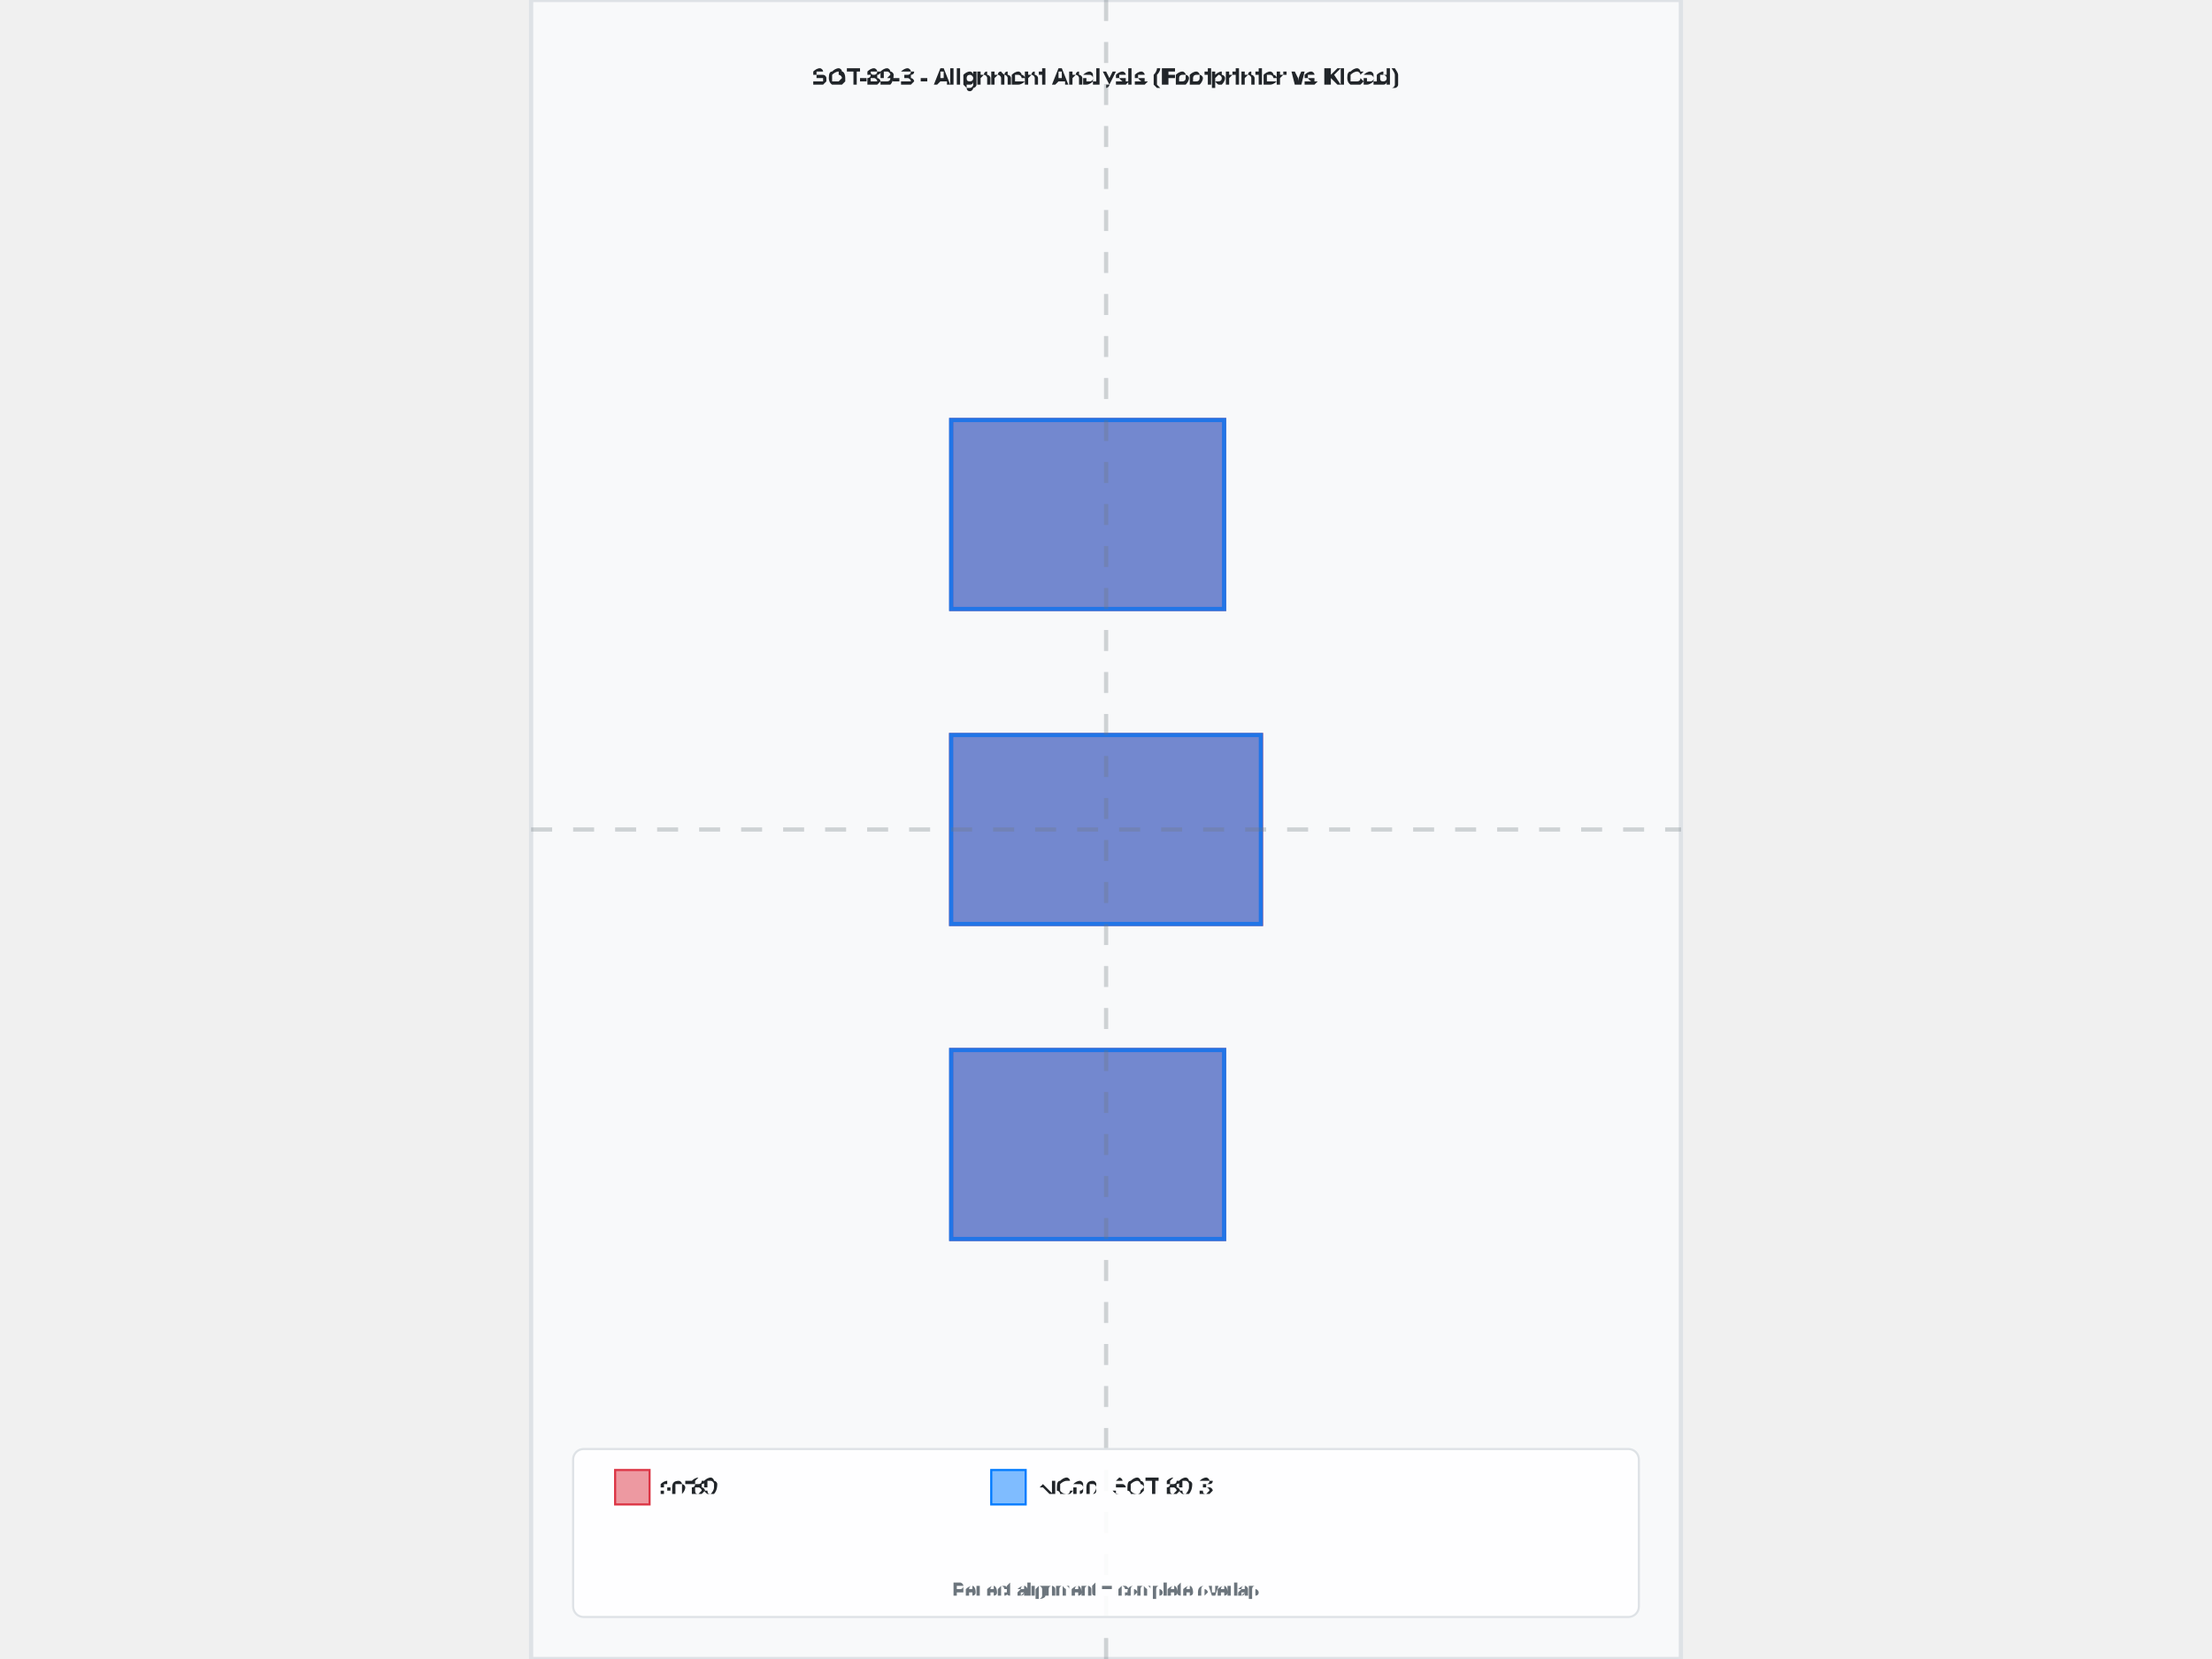
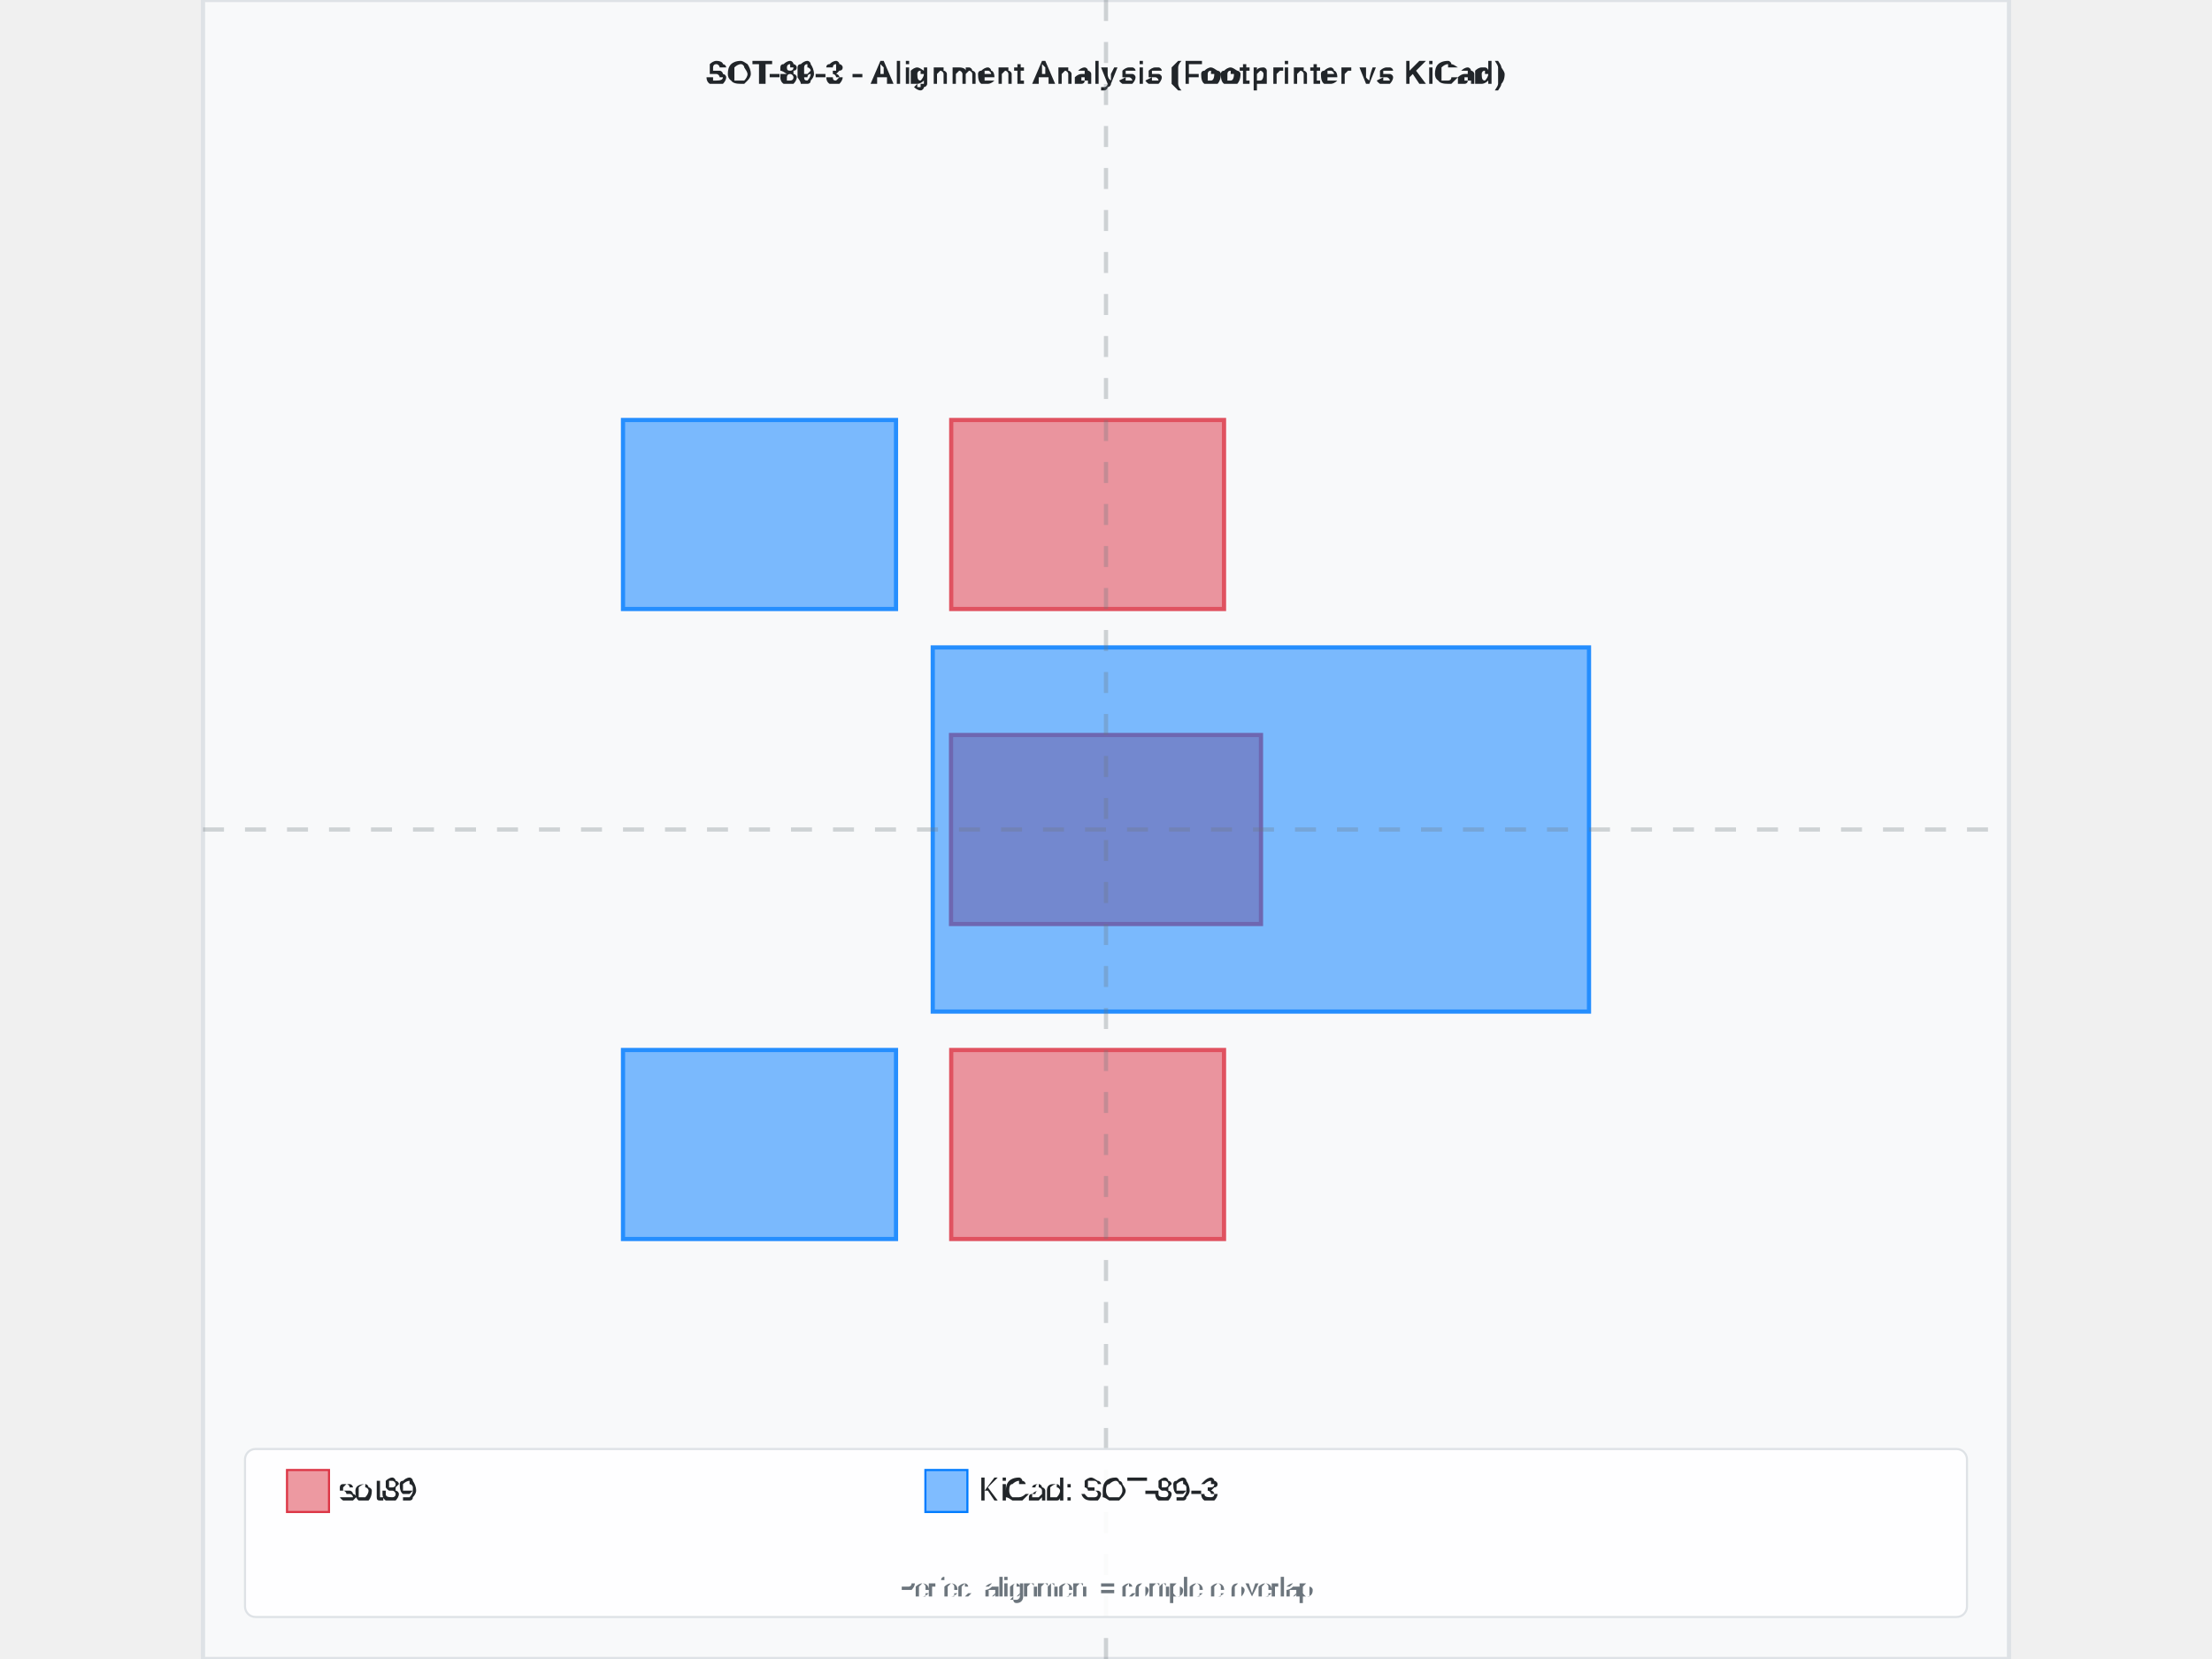
- <svg xmlns="http://www.w3.org/2000/svg" width="800" height="600" viewBox="-2.738 -3.95 5.475 7.9">
-   <rect x="-2.738" y="-3.95" width="5.475" height="7.9" fill="#f8f9fa" stroke="#dee2e6" stroke-width="0.02" />
-   <text x="0" y="-3.55" text-anchor="middle" font-family="Arial, sans-serif" font-size="0.11" font-weight="bold" fill="#212529">SOT-89-3 - Alignment Analysis (Footprinter vs KiCad)</text>
+ <svg xmlns="http://www.w3.org/2000/svg" width="800" height="600" viewBox="-4.3 -3.95 8.6 7.9">
+   <rect x="-4.3" y="-3.95" width="8.6" height="7.9" fill="#f8f9fa" stroke="#dee2e6" stroke-width="0.02" />
+   <text x="-8.881784197001252e-16" y="-3.55" text-anchor="middle" font-family="Arial, sans-serif" font-size="0.15" font-weight="bold" fill="#212529">SOT-89-3 - Alignment Analysis (Footprinter vs KiCad)</text>
  <g id="footprint-a" opacity="0.85">
    <path d="M-0.737,1.05 L0.562,1.05 L0.562,1.95 L-0.737,1.95 L-0.737,1.05 z" fill="#dc3545" stroke="#dc3545" stroke-width="0.02" fill-opacity="0.6" fill-rule="evenodd" />
    <path d="M-0.738,-0.45 L0.738,-0.45 L0.738,0.45 L-0.738,0.45 L-0.738,-0.45 z" fill="#dc3545" stroke="#dc3545" stroke-width="0.02" fill-opacity="0.6" fill-rule="evenodd" />
    <path d="M-0.737,-1.95 L0.562,-1.95 L0.562,-1.05 L-0.737,-1.05 L-0.737,-1.95 z" fill="#dc3545" stroke="#dc3545" stroke-width="0.02" fill-opacity="0.6" fill-rule="evenodd" />
  </g>
  <g id="footprint-b" opacity="0.85">
-     <path d="M-0.738,1.05 L0.562,1.05 L0.562,1.95 L-0.738,1.95 L-0.738,1.05 z" fill="#007bff" stroke="#007bff" stroke-width="0.02" fill-opacity="0.6" fill-rule="evenodd" />
-     <path d="M-0.738,-0.45 L0.737,-0.45 L0.737,0.45 L-0.738,0.45 L-0.738,-0.45 z" fill="#007bff" stroke="#007bff" stroke-width="0.02" fill-opacity="0.6" fill-rule="evenodd" />
-     <path d="M-0.738,-1.95 L0.562,-1.95 L0.562,-1.05 L-0.738,-1.05 L-0.738,-1.95 z" fill="#007bff" stroke="#007bff" stroke-width="0.02" fill-opacity="0.6" fill-rule="evenodd" />
+     <path d="M-2.3,1.05 L-1,1.05 L-1,1.95 L-2.3,1.95 L-2.3,1.05 z" fill="#007bff" stroke="#007bff" stroke-width="0.02" fill-opacity="0.6" fill-rule="evenodd" />
+     <path d="M2.3,-0.867 L-0.825,-0.867 L-0.825,0.867 L2.3,0.867 L2.3,-0.867 z" fill="#007bff" stroke="#007bff" stroke-width="0.02" fill-opacity="0.6" fill-rule="evenodd" />
+     <path d="M-2.3,-1.95 L-1,-1.95 L-1,-1.05 L-2.3,-1.05 L-2.3,-1.95 z" fill="#007bff" stroke="#007bff" stroke-width="0.02" fill-opacity="0.6" fill-rule="evenodd" />
  </g>
  <g id="alignment-guides" opacity="0.3">
-     <line x1="0" y1="-3.95" x2="0" y2="3.95" stroke="#6c757d" stroke-width="0.02" stroke-dasharray="0.1,0.1" />
-     <line x1="-2.738" y1="0" x2="2.738" y2="0" stroke="#6c757d" stroke-width="0.02" stroke-dasharray="0.1,0.1" />
+     <line x1="-8.881784197001252e-16" y1="-3.95" x2="-8.881784197001252e-16" y2="3.95" stroke="#6c757d" stroke-width="0.02" stroke-dasharray="0.1,0.1" />
+     <line x1="-4.3" y1="0" x2="4.3" y2="0" stroke="#6c757d" stroke-width="0.02" stroke-dasharray="0.1,0.1" />
  </g>
-   <g font-family="Arial, sans-serif" font-size="0.11">
-     <rect x="-2.538" y="2.95" width="5.075" height="0.8" fill="white" fill-opacity="0.9" stroke="#dee2e6" stroke-width="0.01" rx="0.05" />
-     <rect x="-2.338" y="3.05" width="0.164" height="0.164" fill="#dc3545" fill-opacity="0.5" stroke="#dc3545" stroke-width="0.01" />
-     <text x="-2.123" y="3.132" fill="#212529" font-weight="500" dominant-baseline="middle">sot89</text>
-     <rect x="-0.547" y="3.05" width="0.164" height="0.164" fill="#007bff" fill-opacity="0.5" stroke="#007bff" stroke-width="0.01" />
-     <text x="-0.333" y="3.132" fill="#212529" font-weight="500" dominant-baseline="middle">KiCad: SOT-89-3</text>
-     <text x="0" y="3.65" text-anchor="middle" fill="#6c757d" font-size="0.088">Perfect alignment = complete overlap</text>
+   <g font-family="Arial, sans-serif" font-size="0.15">
+     <rect x="-4.1" y="2.95" width="8.2" height="0.8" fill="white" fill-opacity="0.9" stroke="#dee2e6" stroke-width="0.01" rx="0.05" />
+     <rect x="-3.9" y="3.05" width="0.2" height="0.2" fill="#dc3545" fill-opacity="0.5" stroke="#dc3545" stroke-width="0.01" />
+     <text x="-3.65" y="3.15" fill="#212529" font-weight="500" dominant-baseline="middle">sot89</text>
+     <rect x="-0.86" y="3.05" width="0.2" height="0.2" fill="#007bff" fill-opacity="0.5" stroke="#007bff" stroke-width="0.01" />
+     <text x="-0.61" y="3.15" fill="#212529" font-weight="500" dominant-baseline="middle">KiCad: SOT-89-3</text>
+     <text x="-8.881784197001252e-16" y="3.65" text-anchor="middle" fill="#6c757d" font-size="0.12">Perfect alignment = complete overlap</text>
  </g>
</svg>
